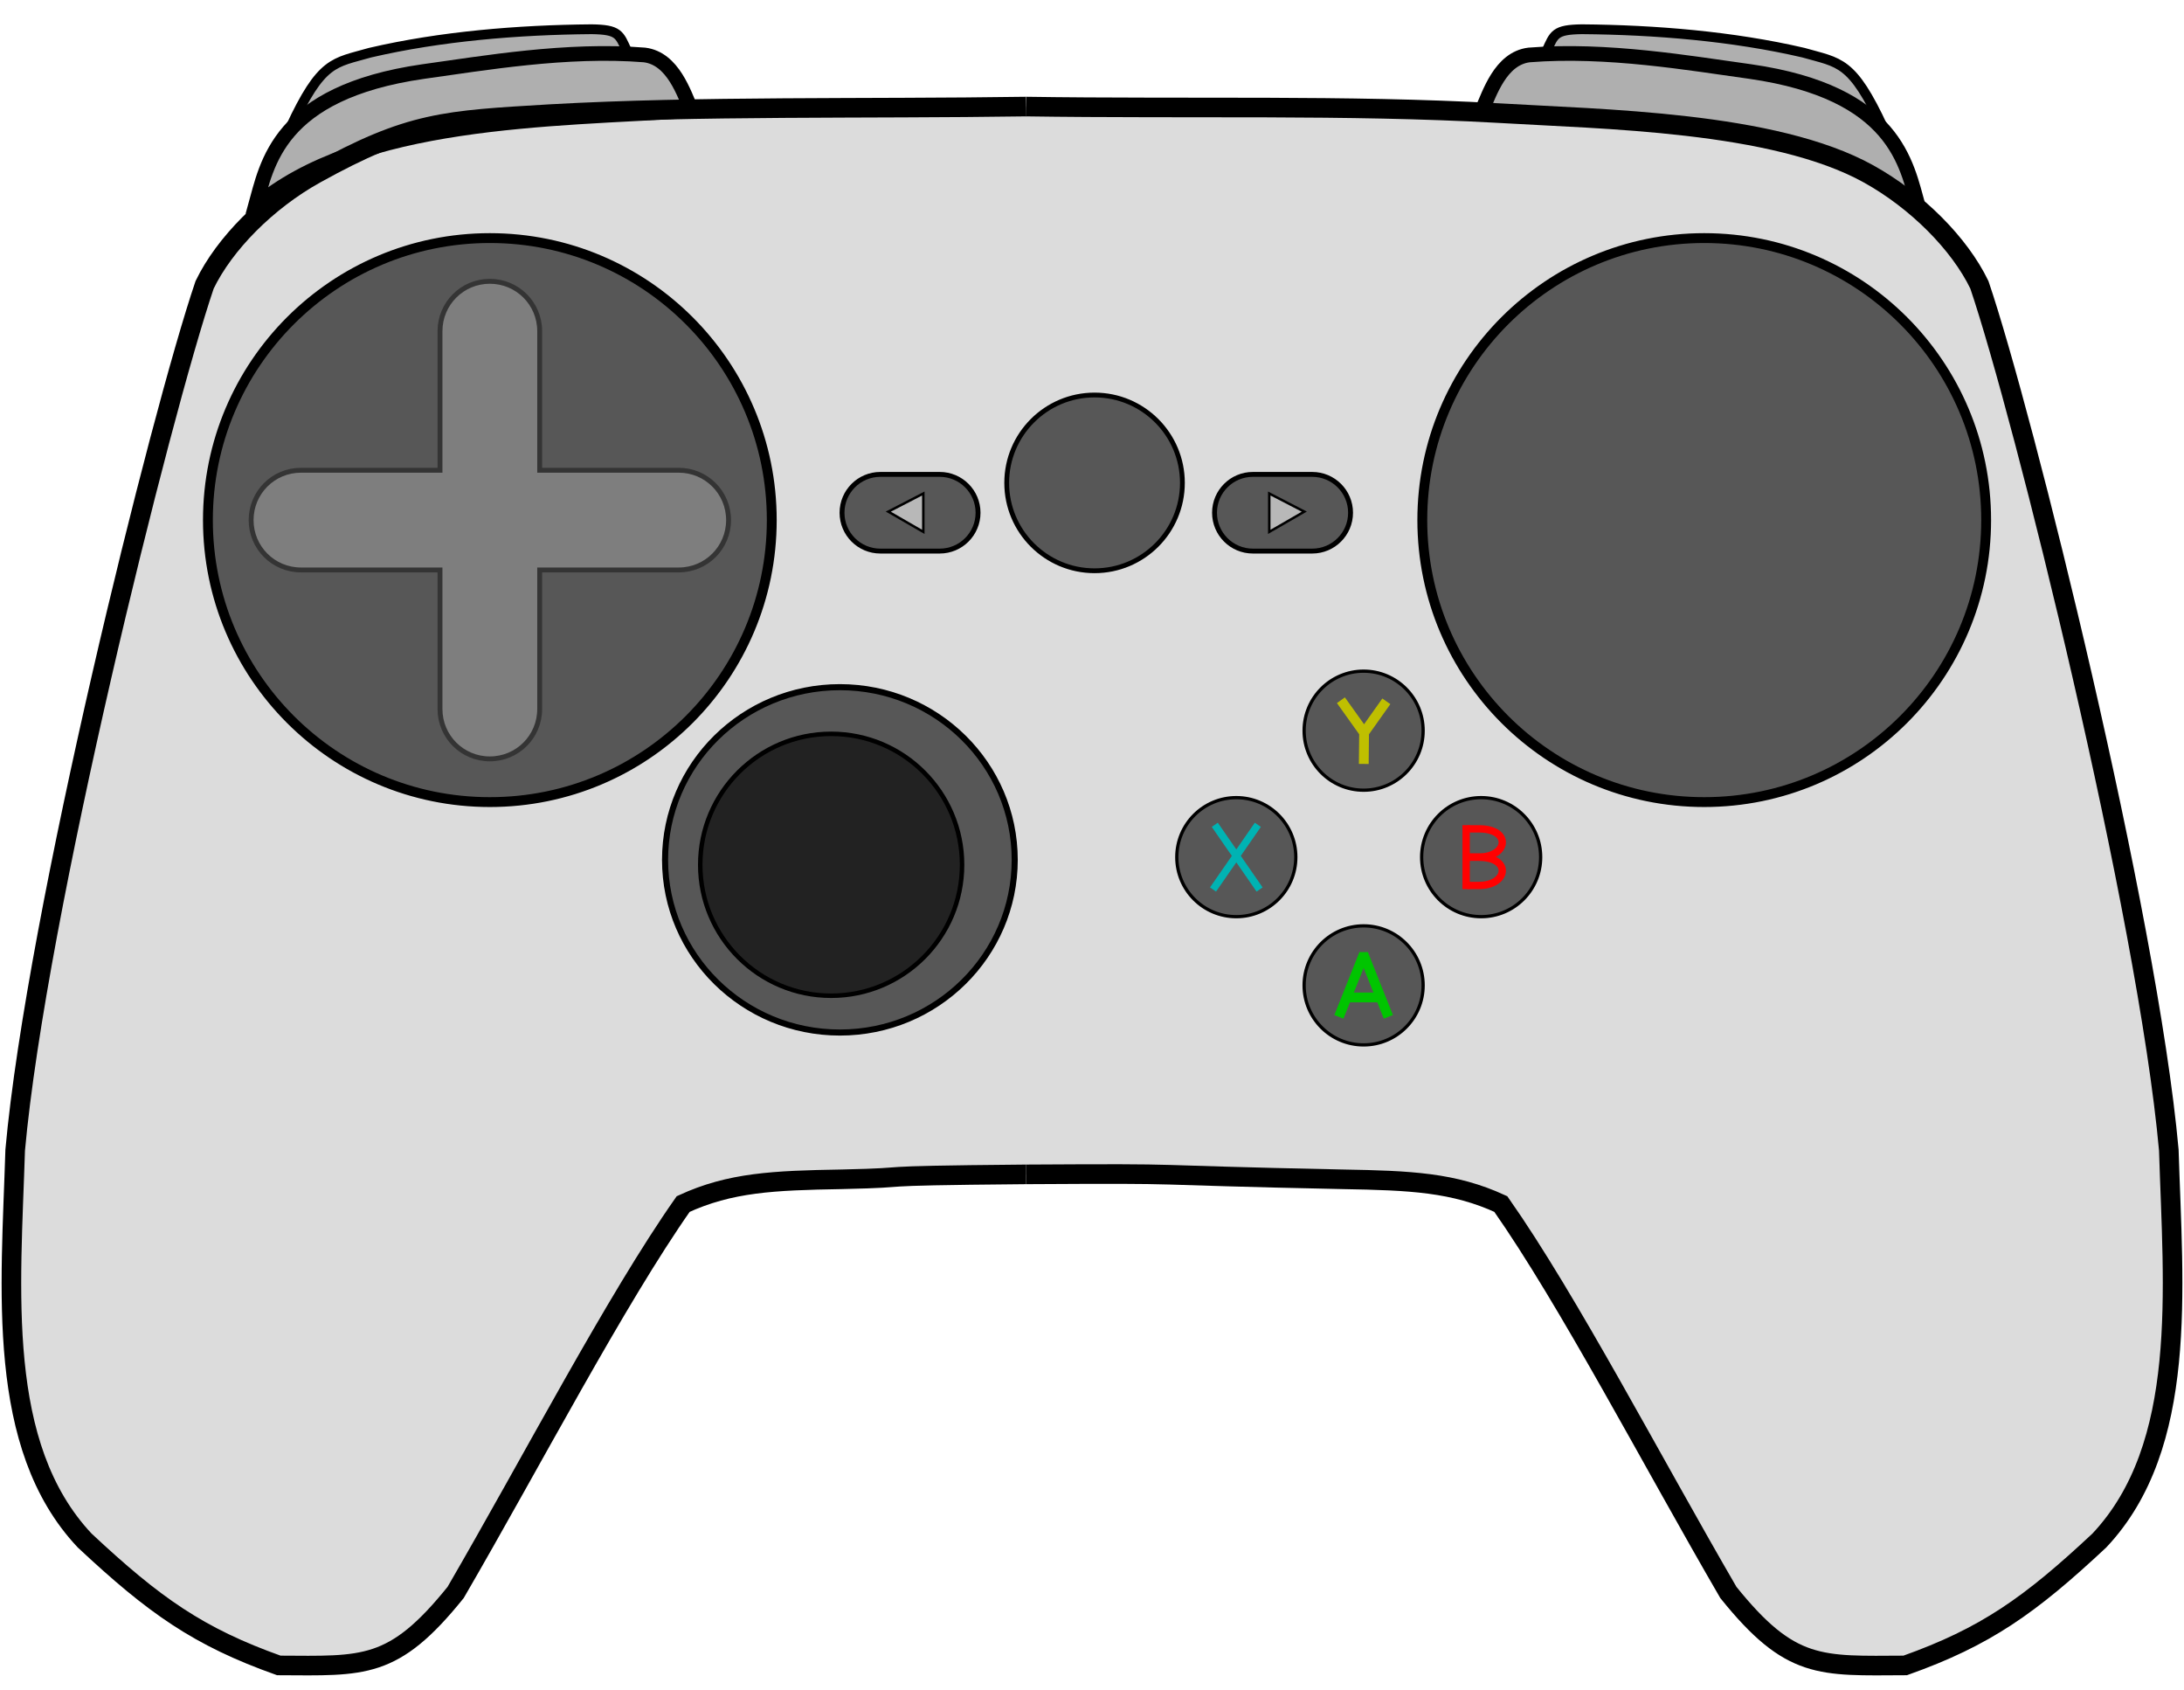
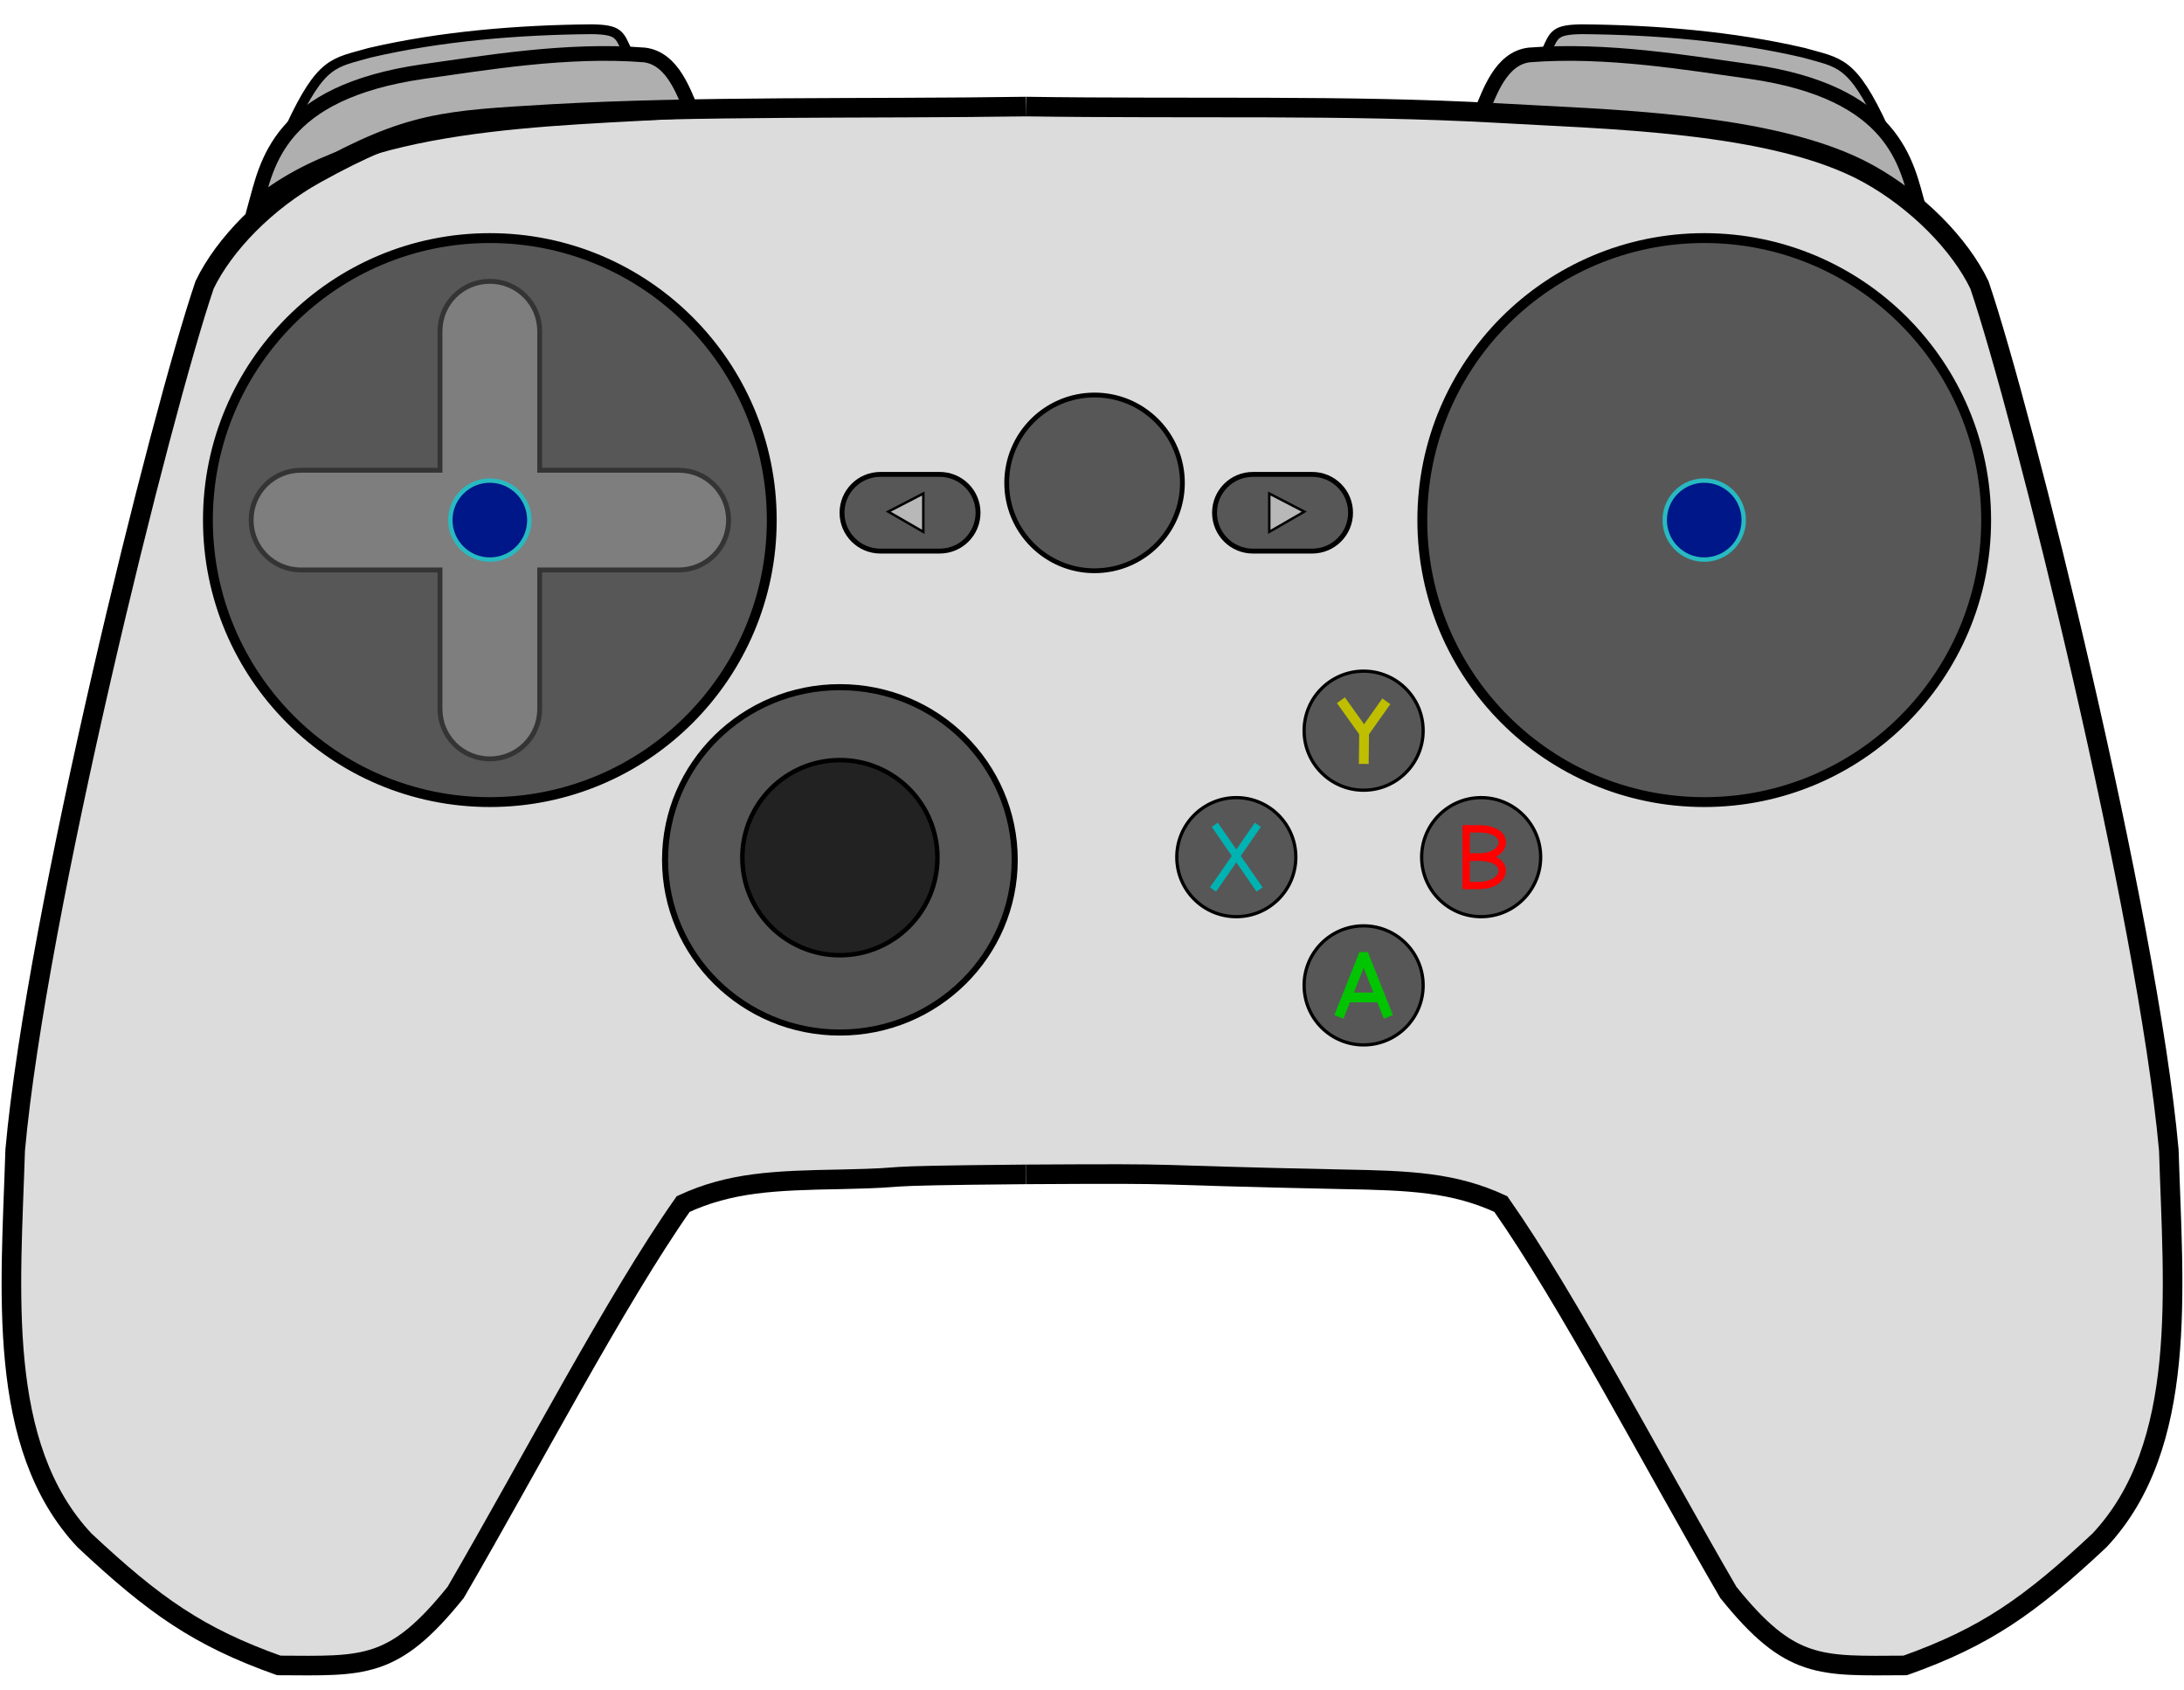
<svg xmlns="http://www.w3.org/2000/svg" width="446" height="345" viewBox="0 0 446 345" id="svg2" version="1.1">
  <defs id="defs4" />
-   <g id="layer1" transform="translate(-225.7124,-543.4032)">
+   <g id="layer1" transform="translate(-225.7124,-543.4032)" style="opacity:1">
    <path style="fill:#000000;fill-opacity:0.139;fill-rule:evenodd;stroke:#000000;stroke-width:4;stroke-linecap:butt;stroke-linejoin:miter;stroke-miterlimit:4;stroke-dasharray:none;stroke-opacity:1" d="m 435.234,565.161 c -33.027,0.491 -66.573,-0.175 -97.155,1.538 -21.439,1.289 -28.585,1.452 -47.954,12.209 -9.856,5.474 -18.586,14.266 -22.628,22.643 -8.952,26.336 -34.342,128.465 -38.684,176.659 -0.88,28.384 -4.039,60.342 14.185,79.697 14.178,13.256 23.197,19.655 39.648,25.506 17.385,0.082 23.386,0.907 36.113,-14.9 15.582,-26.805 32.677,-59.662 46.467,-79.297 9.602,-4.422 18.442,-4.809 32.325,-5.051 17.602,-0.387 1.394,-0.686 37.682,-1.005" id="path4166-6" />
    <path style="fill:#000000;fill-opacity:0.139;fill-rule:evenodd;stroke:#000000;stroke-width:4;stroke-linecap:butt;stroke-linejoin:miter;stroke-miterlimit:4;stroke-dasharray:none;stroke-opacity:1" d="m 435.234,565.161 c 33.027,0.491 65.624,-0.396 96.206,1.317 21.439,1.289 56.491,1.673 75.86,12.43 9.856,5.474 18.586,14.266 22.628,22.643 8.952,26.336 34.342,128.465 38.684,176.659 0.88,28.384 4.039,60.342 -14.185,79.697 -14.178,13.256 -23.197,19.655 -39.648,25.506 -17.385,0.082 -23.386,0.907 -36.113,-14.9 -15.582,-26.805 -32.677,-59.662 -46.467,-79.297 -9.602,-4.422 -18.442,-4.809 -32.325,-5.051 -44.744,-0.923 -27.815,-1.222 -64.639,-1.005" id="path4166" />
-     <circle style="color:#000000;display:inline;overflow:visible;visibility:visible;opacity:1;fill:#000000;fill-opacity:0.603;fill-rule:evenodd;stroke:#000000;stroke-width:2.012;stroke-linecap:butt;stroke-linejoin:miter;stroke-miterlimit:4;stroke-dasharray:none;stroke-dashoffset:0;stroke-opacity:1;marker:none;enable-background:accumulate" id="RPAD" cx="573.737" cy="649.583" r="57.573" />
    <circle style="color:#000000;display:inline;overflow:visible;visibility:visible;opacity:1;fill:#000000;fill-opacity:0.603;fill-rule:evenodd;stroke:#000000;stroke-width:0.98;stroke-linecap:butt;stroke-linejoin:miter;stroke-miterlimit:4;stroke-dasharray:none;stroke-dashoffset:0;stroke-opacity:1;marker:none;enable-background:accumulate" id="C" cx="449.235" cy="641.988" r="17.94" />
-     <g id="START" transform="translate(0.327185,-2.951323)">
+     <g id="START" transform="translate(0.327185,-2.951323)" style="">
      <rect ry="7.829" y="643.205" x="473.407" height="15.657" width="27.779" id="rect4172" style="color:#000000;display:inline;overflow:visible;visibility:visible;opacity:1;fill:#000000;fill-opacity:0.603;fill-rule:evenodd;stroke:#000000;stroke-width:1;stroke-linecap:butt;stroke-linejoin:miter;stroke-miterlimit:4;stroke-dasharray:none;stroke-dashoffset:0;stroke-opacity:1;marker:none;enable-background:accumulate" />
      <path id="path4206" d="m 484.585,647.109 0,7.829 7.153,-4.13 z" style="fill:#b8b8b8;fill-opacity:1;fill-rule:evenodd;stroke:#000000;stroke-width:0.5px;stroke-linecap:butt;stroke-linejoin:miter;stroke-opacity:1" />
    </g>
-     <g id="BACK" transform="translate(0.327185,-2.951323)">
+     <g id="BACK" transform="translate(0.327185,-2.951323)" style="">
      <rect transform="scale(-1,1)" ry="7.829" y="643.205" x="-425.115" height="15.657" width="27.779" id="rect4172-1" style="color:#000000;display:inline;overflow:visible;visibility:visible;opacity:1;fill:#000000;fill-opacity:0.603;fill-rule:evenodd;stroke:#000000;stroke-width:1;stroke-linecap:butt;stroke-linejoin:miter;stroke-miterlimit:4;stroke-dasharray:none;stroke-dashoffset:0;stroke-opacity:1;marker:none;enable-background:accumulate" />
      <path id="path4206-7" d="m 413.937,647.109 0,7.829 -7.153,-4.13 z" style="fill:#b8b8b8;fill-opacity:1;fill-rule:evenodd;stroke:#000000;stroke-width:0.5px;stroke-linecap:butt;stroke-linejoin:miter;stroke-opacity:1" />
-     </g>
-     <g id="LPAD">
-       <circle style="color:#000000;display:inline;overflow:visible;visibility:visible;opacity:1;fill:#000000;fill-opacity:0.603;fill-rule:evenodd;stroke:#000000;stroke-width:2.012;stroke-linecap:butt;stroke-linejoin:miter;stroke-miterlimit:4;stroke-dasharray:none;stroke-dashoffset:0;stroke-opacity:1;marker:none;enable-background:accumulate" id="circle4232" cx="325.744" cy="649.583" r="57.573" />
-       <path id="rect4249" d="m 325.744,600.833 c -5.639,0 -10.179,4.54 -10.179,10.179 l 0,28.394 -28.393,0 c -5.639,0 -10.179,4.539 -10.179,10.178 0,5.639 4.54,10.179 10.179,10.179 l 28.393,0 0,28.394 c 0,5.639 4.54,10.178 10.179,10.178 5.639,0 10.179,-4.539 10.179,-10.178 l 0,-28.394 28.393,0 c 5.639,0 10.179,-4.54 10.179,-10.179 0,-5.639 -4.54,-10.178 -10.179,-10.178 l -28.393,0 0,-28.394 c 0,-5.639 -4.54,-10.179 -10.179,-10.179 z" style="color:#000000;display:inline;overflow:visible;visibility:visible;opacity:0.399;fill:#b8b8b8;fill-opacity:1;fill-rule:evenodd;stroke:#000000;stroke-width:1;stroke-linecap:butt;stroke-linejoin:miter;stroke-miterlimit:4;stroke-dasharray:none;stroke-dashoffset:0;stroke-opacity:1;marker:none;enable-background:accumulate" />
-     </g>
-     <circle style="color:#000000;clip-rule:nonzero;display:inline;overflow:visible;visibility:visible;opacity:1;isolation:auto;mix-blend-mode:normal;color-interpolation:sRGB;color-interpolation-filters:linearRGB;solid-color:#000000;solid-opacity:1;fill:#000000;fill-opacity:0.604;fill-rule:evenodd;stroke:#000000;stroke-width:0.919;stroke-linecap:butt;stroke-linejoin:miter;stroke-miterlimit:4;stroke-dasharray:none;stroke-dashoffset:0;stroke-opacity:1;color-rendering:auto;image-rendering:auto;shape-rendering:auto;text-rendering:auto;enable-background:accumulate" id="STICK_press" cx="395.445" cy="719.957" r="26.734" />
-     <g id="STICK">
-       <path id="path4168-1" d="m 432.93,718.948 a 35.702,35.255 0 0 1 -35.702,35.255 35.702,35.255 0 0 1 -35.702,-35.255 35.702,35.255 0 0 1 35.702,-35.255 35.702,35.255 0 0 1 35.702,35.255 z" style="color:#000000;display:inline;overflow:visible;visibility:visible;opacity:1;fill:#000000;fill-opacity:0.603;fill-rule:evenodd;stroke:#000000;stroke-width:1.24;stroke-linecap:butt;stroke-linejoin:miter;stroke-miterlimit:4;stroke-dasharray:none;stroke-dashoffset:0;stroke-opacity:1;marker:none;enable-background:accumulate" />
    </g>
    <path style="fill:#000000;fill-opacity:0.314;fill-rule:evenodd;stroke:#000000;stroke-width:3;stroke-linecap:butt;stroke-linejoin:miter;stroke-miterlimit:4;stroke-dasharray:none;stroke-opacity:1" d="m 617.451,585.57 c -2.4,-8.584 -4.591,-23.279 -34.286,-27.556 -12.326,-1.707 -29.296,-4.657 -45.179,-3.393 -5.897,0.712 -8.12,7.992 -9.652,11.36 28.865,1.839 67.851,1.538 89.116,19.589 z" id="RB" />
    <path style="fill:#000000;fill-opacity:0.314;fill-rule:evenodd;stroke:#000000;stroke-width:2;stroke-linecap:butt;stroke-linejoin:miter;stroke-miterlimit:4;stroke-dasharray:none;stroke-opacity:1" d="m 610.343,569.588 c -6.441,-13.887 -8.947,-13.304 -16.356,-15.434 -14.409,-3.349 -30.243,-4.657 -45.242,-4.782 -5.518,0.081 -5.657,1.047 -7.19,4.415 26.073,2.443 57.229,2.786 68.787,15.801 z" id="RIGHT" />
    <path style="fill:#000000;fill-opacity:0.314;fill-rule:evenodd;stroke:#000000;stroke-width:3;stroke-linecap:butt;stroke-linejoin:miter;stroke-miterlimit:4;stroke-dasharray:none;stroke-opacity:1" d="m 277.833,585.57 c 2.4,-8.584 4.591,-23.279 34.286,-27.556 12.326,-1.707 29.296,-4.657 45.179,-3.393 5.897,0.712 8.12,7.992 9.652,11.36 -28.865,1.839 -67.851,1.538 -89.116,19.589 z" id="LB" LT="path4420-4" />
    <path style="fill:#000000;fill-opacity:0.314;fill-rule:evenodd;stroke:#000000;stroke-width:2;stroke-linecap:butt;stroke-linejoin:miter;stroke-miterlimit:4;stroke-dasharray:none;stroke-opacity:1" d="m 284.94,569.588 c 6.441,-13.887 8.947,-13.304 16.356,-15.434 14.409,-3.349 30.243,-4.657 45.242,-4.782 5.518,0.081 5.657,1.047 7.19,4.415 -26.073,2.443 -57.229,2.786 -68.787,15.801 z" id="LEFT" />
-     <g id="Y" transform="translate(0.327185,-2.951323)">
+     <g id="Y" transform="translate(0.327185,-2.951323)" style="">
      <circle r="12.153" cx="503.855" cy="695.527" id="path4170-0" style="color:#000000;display:inline;overflow:visible;visibility:visible;opacity:1;fill:#000000;fill-opacity:0.603;fill-rule:evenodd;stroke:#000000;stroke-width:0.664;stroke-linecap:butt;stroke-linejoin:miter;stroke-miterlimit:4;stroke-dasharray:none;stroke-dashoffset:0;stroke-opacity:1;marker:none;enable-background:accumulate" />
      <g transform="matrix(0.5,0,0,0.5,224.3263,360.4246)" style="stroke:#bfbf00;stroke-width:4;stroke-miterlimit:4;stroke-dasharray:none;stroke-opacity:1" id="g4174">
        <path style="fill:none;fill-rule:evenodd;stroke:#bfbf00;stroke-width:4;stroke-linecap:butt;stroke-linejoin:miter;stroke-miterlimit:4;stroke-dasharray:none;stroke-opacity:1" d="m 549.776,657.771 9.47,13.258 -0.126,12.753" id="path4169" />
        <path style="fill:none;fill-rule:evenodd;stroke:#bfbf00;stroke-width:4;stroke-linecap:butt;stroke-linejoin:miter;stroke-miterlimit:4;stroke-dasharray:none;stroke-opacity:1" d="m 559.246,671.03 9.091,-12.816" id="path4171" />
      </g>
    </g>
-     <g id="X" transform="translate(0.327185,-2.951323)">
+     <g id="X" transform="translate(0.327185,-2.951323)" style="">
      <circle r="12.153" cx="477.855" cy="721.349" id="path4170-0-8-4" style="color:#000000;display:inline;overflow:visible;visibility:visible;opacity:1;fill:#000000;fill-opacity:0.603;fill-rule:evenodd;stroke:#000000;stroke-width:0.664;stroke-linecap:butt;stroke-linejoin:miter;stroke-miterlimit:4;stroke-dasharray:none;stroke-dashoffset:0;stroke-opacity:1;marker:none;enable-background:accumulate" />
      <g transform="matrix(0.5,0,0,0.5,223.4134,359.9446)" style="stroke:#00b3b3;stroke-width:3;stroke-miterlimit:4;stroke-dasharray:none;stroke-opacity:1" id="g4202">
        <path style="fill:none;fill-rule:evenodd;stroke:#00b3b3;stroke-width:3;stroke-linecap:butt;stroke-linejoin:miter;stroke-miterlimit:4;stroke-dasharray:none;stroke-opacity:1" d="m 500.089,709.594 18.304,26.429" id="path4178" />
        <path style="fill:none;fill-rule:evenodd;stroke:#00b3b3;stroke-width:3;stroke-linecap:butt;stroke-linejoin:miter;stroke-miterlimit:4;stroke-dasharray:none;stroke-opacity:1" d="m 517.679,709.594 -18.304,26.429" id="path4178-2" />
      </g>
    </g>
-     <g id="A" transform="translate(0.327185,-2.951323)">
+     <g id="A" transform="translate(0.327185,-2.951323)" style="">
      <circle r="12.153" cx="503.855" cy="747.527" id="path4170-0-8" style="color:#000000;display:inline;overflow:visible;visibility:visible;opacity:1;fill:#000000;fill-opacity:0.603;fill-rule:evenodd;stroke:#000000;stroke-width:0.664;stroke-linecap:butt;stroke-linejoin:miter;stroke-miterlimit:4;stroke-dasharray:none;stroke-dashoffset:0;stroke-opacity:1;marker:none;enable-background:accumulate" />
      <g transform="matrix(0.5,0,0,0.5,223.5696,359.7531)" style="fill:none;fill-opacity:0.569;stroke:#00c500;stroke-opacity:1" id="g4239">
        <g id="g4232" style="fill:none;fill-opacity:0.569;stroke:#00c500;stroke-width:4;stroke-miterlimit:4;stroke-dasharray:none;stroke-opacity:1">
          <path id="path4207" d="m 550.47,788.397 10.228,-25.696" style="fill:none;fill-opacity:0.569;fill-rule:evenodd;stroke:#00c500;stroke-width:4;stroke-linecap:butt;stroke-linejoin:miter;stroke-miterlimit:4;stroke-dasharray:none;stroke-opacity:1" />
          <path id="path4207-1" d="m 570.673,788.397 -10.228,-25.696" style="fill:none;fill-opacity:0.569;fill-rule:evenodd;stroke:#00c500;stroke-width:4;stroke-linecap:butt;stroke-linejoin:miter;stroke-miterlimit:4;stroke-dasharray:none;stroke-opacity:1" />
          <path id="path4230" d="m 553.911,780.473 13.732,0" style="fill:none;fill-opacity:0.569;fill-rule:evenodd;stroke:#00c500;stroke-width:4;stroke-linecap:butt;stroke-linejoin:miter;stroke-miterlimit:4;stroke-dasharray:none;stroke-opacity:1" />
        </g>
        <path style="fill:none;fill-opacity:0.569;fill-rule:evenodd;stroke:#00c500;stroke-width:3.45;stroke-linecap:butt;stroke-linejoin:miter;stroke-miterlimit:4;stroke-dasharray:none;stroke-opacity:1" d="m 560.568,761.963 0,2.266" id="path4237" />
      </g>
    </g>
-     <g id="B" transform="translate(0.327185,-2.951323)">
+     <g id="B" transform="translate(0.327185,-2.951323)" style="">
      <circle r="12.153" cx="527.855" cy="721.349" id="path4170-0-8-4-6" style="color:#000000;display:inline;overflow:visible;visibility:visible;opacity:1;fill:#000000;fill-opacity:0.603;fill-rule:evenodd;stroke:#000000;stroke-width:0.664;stroke-linecap:butt;stroke-linejoin:miter;stroke-miterlimit:4;stroke-dasharray:none;stroke-dashoffset:0;stroke-opacity:1;marker:none;enable-background:accumulate" />
      <g transform="matrix(0.5,0,0,0.5,224.0443,360.2147)" style="stroke:#ff0101;stroke-opacity:1" id="g4290">
        <path style="fill:none;fill-rule:evenodd;stroke:#ff0101;stroke-width:3;stroke-linecap:butt;stroke-linejoin:miter;stroke-miterlimit:4;stroke-dasharray:none;stroke-opacity:1" d="m 601.483,709.212 0,26.114" id="path4254" />
        <path style="fill:none;fill-rule:evenodd;stroke:#ff0101;stroke-width:3;stroke-linecap:butt;stroke-linejoin:miter;stroke-miterlimit:4;stroke-dasharray:none;stroke-opacity:1" d="m 602,710.71 4.696,0 c 13.499,0 11.947,11.518 0,11.518 l -4.696,0" id="path4258" />
        <path style="fill:none;fill-rule:evenodd;stroke:#ff0101;stroke-width:3;stroke-linecap:butt;stroke-linejoin:miter;stroke-miterlimit:4;stroke-dasharray:none;stroke-opacity:1" d="m 602,722.309 4.696,0 c 13.499,0 11.947,11.518 0,11.518 l -4.696,0" id="path4258-6" />
      </g>
    </g>
-     <g id="g4196" transform="translate(0.327185,-2.951323)">
+     <g id="g4196" transform="translate(0.327185,-2.951323)" style="">
      <path id="LGRIP" d="m 390.633,648.816 c -11.79,-4.487 -85.692,-15.798 -102.138,-17.144 -17.907,8.568 -28.074,22.583 -29.827,42.52 l 0.635,47.597 c -0.559,14.598 4.674,40.284 23.798,44.741 l 116.136,-13.327 c 12.126,-5.502 10.145,-8.915 6.346,-12.058 -10.815,-8.852 -23.79,-28.699 -23.164,-39.347 0.503,-14.433 1.575,-25.116 19.696,-38.587 4.019,-2.301 -1.131,-9.937 -11.482,-14.394 z" style="opacity:0;fill:#000000;fill-opacity:0.137;fill-rule:evenodd;stroke:#000000;stroke-width:7.108px;stroke-linecap:butt;stroke-linejoin:miter;stroke-opacity:0.286" />
      <path id="RGRIP" d="m 504.506,648.816 c 11.79,-4.487 85.692,-15.798 102.138,-17.144 17.907,8.568 28.074,22.583 29.827,42.52 l -0.635,47.597 c 0.559,14.598 -4.674,40.284 -23.798,44.741 L 495.903,753.202 c -12.126,-5.502 -10.145,-8.915 -6.346,-12.058 10.815,-8.852 23.79,-28.699 23.164,-39.347 -0.503,-14.433 -1.575,-25.116 -19.696,-38.587 -4.019,-2.301 1.131,-9.937 11.482,-14.394 z" style="opacity:0;fill:#000000;fill-opacity:0.137;fill-rule:evenodd;stroke:#000000;stroke-width:7.108px;stroke-linecap:butt;stroke-linejoin:miter;stroke-opacity:0.286" />
      <circle style="color:#000000;display:inline;overflow:visible;visibility:visible;opacity:0;fill:#000000;fill-opacity:0.333;fill-rule:evenodd;stroke:#000000;stroke-width:0.902;stroke-linecap:butt;stroke-linejoin:miter;stroke-miterlimit:4;stroke-dasharray:none;stroke-dashoffset:0;stroke-opacity:1;marker:none;enable-background:accumulate" id="RPAD_press" cx="573.41" cy="652.534" r="25.803" />
      <circle style="color:#000000;display:inline;overflow:visible;visibility:visible;opacity:0;fill:#000000;fill-opacity:0.333;fill-rule:evenodd;stroke:#000000;stroke-width:0.902;stroke-linecap:butt;stroke-linejoin:miter;stroke-miterlimit:4;stroke-dasharray:none;stroke-dashoffset:0;stroke-opacity:1;marker:none;enable-background:accumulate" id="LPAD_press" cx="325.417" cy="652.534" r="25.803" />
+     </g>
+     <g id="g4316" style="">
+       <g id="LPAD" style="">
+         <circle r="57.573" cy="649.583" cx="325.744" id="circle4232" style="color:#000000;display:inline;overflow:visible;visibility:visible;opacity:1;fill:#000000;fill-opacity:0.603;fill-rule:evenodd;stroke:#000000;stroke-width:2.012;stroke-linecap:butt;stroke-linejoin:miter;stroke-miterlimit:4;stroke-dasharray:none;stroke-dashoffset:0;stroke-opacity:1;marker:none;enable-background:accumulate" />
+         <path style="color:#000000;display:inline;overflow:visible;visibility:visible;opacity:0.399;fill:#b8b8b8;fill-opacity:1;fill-rule:evenodd;stroke:#000000;stroke-width:1;stroke-linecap:butt;stroke-linejoin:miter;stroke-miterlimit:4;stroke-dasharray:none;stroke-dashoffset:0;stroke-opacity:1;marker:none;enable-background:accumulate" d="m 325.744,600.833 c -5.639,0 -10.179,4.54 -10.179,10.179 l 0,28.394 -28.393,0 c -5.639,0 -10.179,4.539 -10.179,10.178 0,5.639 4.54,10.179 10.179,10.179 l 28.393,0 0,28.394 c 0,5.639 4.54,10.178 10.179,10.178 5.639,0 10.179,-4.539 10.179,-10.178 l 0,-28.394 28.393,0 c 5.639,0 10.179,-4.54 10.179,-10.179 0,-5.639 -4.54,-10.178 -10.179,-10.178 l -28.393,0 0,-28.394 c 0,-5.639 -4.54,-10.179 -10.179,-10.179 z" id="rect4249" />
+       </g>
+       <circle r="8.068" cy="649.582" cx="325.744" id="path4231-3-6" style="color:#000000;clip-rule:nonzero;display:inline;overflow:visible;visibility:visible;opacity:1;isolation:auto;mix-blend-mode:normal;color-interpolation:sRGB;color-interpolation-filters:linearRGB;solid-color:#000000;solid-opacity:1;fill:#001789;fill-opacity:1;fill-rule:evenodd;stroke:#28bac1;stroke-width:0.897;stroke-linecap:butt;stroke-linejoin:miter;stroke-miterlimit:4;stroke-dasharray:none;stroke-dashoffset:0;stroke-opacity:1;color-rendering:auto;image-rendering:auto;shape-rendering:auto;text-rendering:auto;enable-background:accumulate" />
+     </g>
+     <g id="g4340" style="">
+       <g id="g4337" style="">
+         <circle style="color:#000000;display:inline;overflow:visible;visibility:visible;opacity:1;fill:#000000;fill-opacity:0.603;fill-rule:evenodd;stroke:#000000;stroke-width:2.012;stroke-linecap:butt;stroke-linejoin:miter;stroke-miterlimit:4;stroke-dasharray:none;stroke-dashoffset:0;stroke-opacity:1;marker:none;enable-background:accumulate" id="RPAD" cx="573.737" cy="649.583" r="57.573" />
+       </g>
+       <circle style="color:#000000;clip-rule:nonzero;display:inline;overflow:visible;visibility:visible;opacity:1;isolation:auto;mix-blend-mode:normal;color-interpolation:sRGB;color-interpolation-filters:linearRGB;solid-color:#000000;solid-opacity:1;fill:#001789;fill-opacity:1;fill-rule:evenodd;stroke:#28bac1;stroke-width:0.897;stroke-linecap:butt;stroke-linejoin:miter;stroke-miterlimit:4;stroke-dasharray:none;stroke-dashoffset:0;stroke-opacity:1;color-rendering:auto;image-rendering:auto;shape-rendering:auto;text-rendering:auto;enable-background:accumulate" id="path4231-3-6-7" cx="573.737" cy="649.582" r="8.068" />
+     </g>
+     <g id="g4384">
+       <g id="g4365">
+         <ellipse style="color:#000000;clip-rule:nonzero;display:inline;overflow:visible;visibility:visible;opacity:1;isolation:auto;mix-blend-mode:normal;color-interpolation:sRGB;color-interpolation-filters:linearRGB;solid-color:#000000;solid-opacity:1;fill:#000000;fill-opacity:0.604;fill-rule:evenodd;stroke:#000000;stroke-width:0.919;stroke-linecap:butt;stroke-linejoin:miter;stroke-miterlimit:4;stroke-dasharray:none;stroke-dashoffset:0;stroke-opacity:1;color-rendering:auto;image-rendering:auto;shape-rendering:auto;text-rendering:auto;enable-background:accumulate" id="STICK_press" cx="397.228" cy="718.502" rx="19.916" ry="19.916" />
+         <g id="STICK">
+           <path id="path4168-1" d="m 432.93,718.948 a 35.702,35.255 0 0 1 -35.702,35.255 35.702,35.255 0 0 1 -35.702,-35.255 35.702,35.255 0 0 1 35.702,-35.255 35.702,35.255 0 0 1 35.702,35.255 z" style="color:#000000;display:inline;overflow:visible;visibility:visible;opacity:1;fill:#000000;fill-opacity:0.603;fill-rule:evenodd;stroke:#000000;stroke-width:1.24;stroke-linecap:butt;stroke-linejoin:miter;stroke-miterlimit:4;stroke-dasharray:none;stroke-dashoffset:0;stroke-opacity:1;marker:none;enable-background:accumulate" />
+         </g>
+         <ellipse ry="6.3" rx="6.3" cy="718.502" cx="397.228" id="path4231-3-6-5" style="color:#000000;clip-rule:nonzero;display:inline;overflow:visible;visibility:visible;opacity:0;isolation:auto;mix-blend-mode:normal;color-interpolation:sRGB;color-interpolation-filters:linearRGB;solid-color:#000000;solid-opacity:1;fill:#001789;fill-opacity:1;fill-rule:evenodd;stroke:#28bac1;stroke-width:0.897;stroke-linecap:butt;stroke-linejoin:miter;stroke-miterlimit:4;stroke-dasharray:none;stroke-dashoffset:0;stroke-opacity:1;color-rendering:auto;image-rendering:auto;shape-rendering:auto;text-rendering:auto;enable-background:accumulate" />
+       </g>
    </g>
  </g>
  <g id="layer2" style="display:none">
    <rect style="color:#000000;display:inline;overflow:visible;visibility:visible;opacity:1;fill:none;fill-opacity:1;fill-rule:evenodd;stroke:#ed00b4;stroke-width:1;stroke-linecap:butt;stroke-linejoin:miter;stroke-miterlimit:4;stroke-dasharray:none;stroke-dashoffset:0;stroke-opacity:1;marker:none;enable-background:accumulate" id="AREA_BACK" width="31.259" height="18.786" x="170.047" y="95.137" ry="0" />
    <rect style="color:#000000;display:inline;overflow:visible;visibility:visible;opacity:1;fill:none;fill-opacity:1;fill-rule:evenodd;stroke:#ed00b4;stroke-width:1;stroke-linecap:butt;stroke-linejoin:miter;stroke-miterlimit:4;stroke-dasharray:none;stroke-dashoffset:0;stroke-opacity:1;marker:none;enable-background:accumulate" id="AREA_START" width="31.259" height="18.786" x="246.047" y="95.137" ry="0" />
    <rect style="color:#000000;display:inline;overflow:visible;visibility:visible;opacity:1;fill:none;fill-opacity:1;fill-rule:evenodd;stroke:#ed00b4;stroke-width:1;stroke-linecap:butt;stroke-linejoin:miter;stroke-miterlimit:4;stroke-dasharray:none;stroke-dashoffset:0;stroke-opacity:1;marker:none;enable-background:accumulate" id="AREA_C" width="36.616" height="36.643" x="204.906" y="80.25" ry="0" />
    <rect style="color:#000000;display:inline;overflow:visible;visibility:visible;opacity:1;fill:none;fill-opacity:1;fill-rule:evenodd;stroke:#ed00b4;stroke-width:1;stroke-linecap:butt;stroke-linejoin:miter;stroke-miterlimit:4;stroke-dasharray:none;stroke-dashoffset:0;stroke-opacity:1;marker:none;enable-background:accumulate" id="AREA_X" width="26.17" height="24.977" x="239.23" y="162.544" ry="0" />
    <rect style="color:#000000;display:inline;overflow:visible;visibility:visible;opacity:1;fill:none;fill-opacity:1;fill-rule:evenodd;stroke:#ed00b4;stroke-width:1;stroke-linecap:butt;stroke-linejoin:miter;stroke-miterlimit:4;stroke-dasharray:none;stroke-dashoffset:0;stroke-opacity:1;marker:none;enable-background:accumulate" id="AREA_Y" width="26.973" height="25.661" x="265.174" y="136.053" ry="0" />
    <rect style="color:#000000;display:inline;overflow:visible;visibility:visible;opacity:1;fill:none;fill-opacity:1;fill-rule:evenodd;stroke:#ed00b4;stroke-width:1;stroke-linecap:butt;stroke-linejoin:miter;stroke-miterlimit:4;stroke-dasharray:none;stroke-dashoffset:0;stroke-opacity:1;marker:none;enable-background:accumulate" id="AREA_B" width="26.08" height="24.947" x="289.638" y="162.616" ry="0" />
    <rect style="color:#000000;display:inline;overflow:visible;visibility:visible;opacity:1;fill:none;fill-opacity:1;fill-rule:evenodd;stroke:#ed00b4;stroke-width:1;stroke-linecap:butt;stroke-linejoin:miter;stroke-miterlimit:4;stroke-dasharray:none;stroke-dashoffset:0;stroke-opacity:1;marker:none;enable-background:accumulate" id="AREA_A" width="25.702" height="24.884" x="265.353" y="188.687" ry="0" />
    <g id="g4481" transform="translate(-225.7124,-503.4032)">
      <rect ry="0" y="512.033" x="304.272" height="5.58" width="14.625" id="AREA_LEFT_1" style="color:#000000;display:inline;overflow:visible;visibility:visible;opacity:1;fill:none;fill-opacity:1;fill-rule:evenodd;stroke:#ed00b4;stroke-width:1;stroke-linecap:butt;stroke-linejoin:miter;stroke-miterlimit:4;stroke-dasharray:none;stroke-dashoffset:0;stroke-opacity:1;marker:none;enable-background:accumulate" />
      <rect ry="0" y="506.855" x="284.286" height="7.933" width="70.797" id="AREA_LEFT_2" style="color:#000000;display:inline;overflow:visible;visibility:visible;opacity:1;fill:none;fill-opacity:1;fill-rule:evenodd;stroke:#ed00b4;stroke-width:1;stroke-linecap:butt;stroke-linejoin:miter;stroke-miterlimit:4;stroke-dasharray:none;stroke-dashoffset:0;stroke-opacity:1;marker:none;enable-background:accumulate" />
      <rect ry="0" y="514.707" x="283.968" height="9.322" width="10.188" id="AREA_LEFT_3" style="color:#000000;display:inline;overflow:visible;visibility:visible;opacity:1;fill:none;fill-opacity:1;fill-rule:evenodd;stroke:#ed00b4;stroke-width:1;stroke-linecap:butt;stroke-linejoin:miter;stroke-miterlimit:4;stroke-dasharray:none;stroke-dashoffset:0;stroke-opacity:1;marker:none;enable-background:accumulate" />
      <rect ry="0" y="515.064" x="293.981" height="5.534" width="10.061" id="AREA_LEFT_4" style="color:#000000;display:inline;overflow:visible;visibility:visible;opacity:1;fill:none;fill-opacity:1;fill-rule:evenodd;stroke:#ed00b4;stroke-width:1;stroke-linecap:butt;stroke-linejoin:miter;stroke-miterlimit:4;stroke-dasharray:none;stroke-dashoffset:0;stroke-opacity:1;marker:none;enable-background:accumulate" />
    </g>
    <g transform="translate(-225.7124,-543.4032)" id="g4385">
      <rect ry="0" y="555.831" x="318.009" height="11.147" width="49.547" id="AREA_LB_1" style="color:#000000;display:inline;overflow:visible;visibility:visible;opacity:1;fill:none;fill-opacity:1;fill-rule:evenodd;stroke:#ed00b4;stroke-width:1;stroke-linecap:butt;stroke-linejoin:miter;stroke-miterlimit:4;stroke-dasharray:none;stroke-dashoffset:0;stroke-opacity:1;marker:none;enable-background:accumulate" />
      <rect ry="0" y="558.51" x="304.17" height="11.861" width="14.1" id="AREA_LB_2" style="color:#000000;display:inline;overflow:visible;visibility:visible;opacity:1;fill:none;fill-opacity:1;fill-rule:evenodd;stroke:#ed00b4;stroke-width:1;stroke-linecap:butt;stroke-linejoin:miter;stroke-miterlimit:4;stroke-dasharray:none;stroke-dashoffset:0;stroke-opacity:1;marker:none;enable-background:accumulate" />
      <rect ry="0" y="561.401" x="294.689" height="12.219" width="9.725" id="AREA_LB_3" style="color:#000000;display:inline;overflow:visible;visibility:visible;opacity:1;fill:none;fill-opacity:1;fill-rule:evenodd;stroke:#ed00b4;stroke-width:1;stroke-linecap:butt;stroke-linejoin:miter;stroke-miterlimit:4;stroke-dasharray:none;stroke-dashoffset:0;stroke-opacity:1;marker:none;enable-background:accumulate" />
      <rect ry="0" y="564.972" x="279.511" height="15.611" width="16.332" id="AREA_LB_4" style="color:#000000;display:inline;overflow:visible;visibility:visible;opacity:1;fill:none;fill-opacity:1;fill-rule:evenodd;stroke:#ed00b4;stroke-width:1;stroke-linecap:butt;stroke-linejoin:miter;stroke-miterlimit:4;stroke-dasharray:none;stroke-dashoffset:0;stroke-opacity:1;marker:none;enable-background:accumulate" />
    </g>
    <g id="g4456" transform="translate(-111.7124,-543.4032)">
      <rect ry="0" y="552.033" x="461.736" height="5.58" width="14.625" id="AREA_RIGHT_1" style="color:#000000;display:inline;overflow:visible;visibility:visible;opacity:1;fill:none;fill-opacity:1;fill-rule:evenodd;stroke:#ed00b4;stroke-width:1;stroke-linecap:butt;stroke-linejoin:miter;stroke-miterlimit:4;stroke-dasharray:none;stroke-dashoffset:0;stroke-opacity:1;marker:none;enable-background:accumulate" />
      <rect ry="0" y="546.855" x="426.286" height="7.933" width="70.797" id="AREA_RIGHT_2" style="color:#000000;display:inline;overflow:visible;visibility:visible;opacity:1;fill:none;fill-opacity:1;fill-rule:evenodd;stroke:#ed00b4;stroke-width:1;stroke-linecap:butt;stroke-linejoin:miter;stroke-miterlimit:4;stroke-dasharray:none;stroke-dashoffset:0;stroke-opacity:1;marker:none;enable-background:accumulate" />
      <rect ry="0" y="554.707" x="486.86" height="9.322" width="10.188" id="AREA_RIGHT_3" style="color:#000000;display:inline;overflow:visible;visibility:visible;opacity:1;fill:none;fill-opacity:1;fill-rule:evenodd;stroke:#ed00b4;stroke-width:1;stroke-linecap:butt;stroke-linejoin:miter;stroke-miterlimit:4;stroke-dasharray:none;stroke-dashoffset:0;stroke-opacity:1;marker:none;enable-background:accumulate" />
      <rect ry="0" y="555.064" x="476.338" height="5.534" width="10.061" id="AREA_RIGHT_4" style="color:#000000;display:inline;overflow:visible;visibility:visible;opacity:1;fill:none;fill-opacity:1;fill-rule:evenodd;stroke:#ed00b4;stroke-width:1;stroke-linecap:butt;stroke-linejoin:miter;stroke-miterlimit:4;stroke-dasharray:none;stroke-dashoffset:0;stroke-opacity:1;marker:none;enable-background:accumulate" />
    </g>
    <g transform="translate(-225.7124,-543.4032)" id="g4446">
      <rect ry="0" y="555.831" x="526.978" height="11.147" width="49.547" id="AREA_RB_1" style="color:#000000;display:inline;overflow:visible;visibility:visible;opacity:1;fill:none;fill-opacity:1;fill-rule:evenodd;stroke:#ed00b4;stroke-width:1;stroke-linecap:butt;stroke-linejoin:miter;stroke-miterlimit:4;stroke-dasharray:none;stroke-dashoffset:0;stroke-opacity:1;marker:none;enable-background:accumulate" />
      <rect ry="0" y="558.636" x="572.866" height="12.24" width="17.636" id="AREA_RB_2" style="color:#000000;display:inline;overflow:visible;visibility:visible;opacity:1;fill:none;fill-opacity:1;fill-rule:evenodd;stroke:#ed00b4;stroke-width:1;stroke-linecap:butt;stroke-linejoin:miter;stroke-miterlimit:4;stroke-dasharray:none;stroke-dashoffset:0;stroke-opacity:1;marker:none;enable-background:accumulate" />
      <rect ry="0" y="561.148" x="587.659" height="12.471" width="14.018" id="AREA_RB_3" style="color:#000000;display:inline;overflow:visible;visibility:visible;opacity:1;fill:none;fill-opacity:1;fill-rule:evenodd;stroke:#ed00b4;stroke-width:1;stroke-linecap:butt;stroke-linejoin:miter;stroke-miterlimit:4;stroke-dasharray:none;stroke-dashoffset:0;stroke-opacity:1;marker:none;enable-background:accumulate" />
      <rect ry="0" y="564.972" x="600.521" height="15.611" width="16.332" id="AREA_RB_4" style="color:#000000;display:inline;overflow:visible;visibility:visible;opacity:1;fill:none;fill-opacity:1;fill-rule:evenodd;stroke:#ed00b4;stroke-width:1;stroke-linecap:butt;stroke-linejoin:miter;stroke-miterlimit:4;stroke-dasharray:none;stroke-dashoffset:0;stroke-opacity:1;marker:none;enable-background:accumulate" />
    </g>
    <g id="g4321">
      <rect ry="0" y="76.091" x="40.725" height="55.929" width="118.045" id="AREA_LPAD_1" style="color:#000000;display:inline;overflow:visible;visibility:visible;opacity:1;fill:none;fill-opacity:1;fill-rule:evenodd;stroke:#ed00b4;stroke-width:1;stroke-linecap:butt;stroke-linejoin:miter;stroke-miterlimit:4;stroke-dasharray:none;stroke-dashoffset:0;stroke-opacity:1;marker:none;enable-background:accumulate" />
      <rect ry="0" y="47.035" x="48.835" height="31.286" width="103.759" id="AREA_LPAD_2" style="color:#000000;display:inline;overflow:visible;visibility:visible;opacity:1;fill:none;fill-opacity:1;fill-rule:evenodd;stroke:#ed00b4;stroke-width:1;stroke-linecap:butt;stroke-linejoin:miter;stroke-miterlimit:4;stroke-dasharray:none;stroke-dashoffset:0;stroke-opacity:1;marker:none;enable-background:accumulate" />
      <rect ry="0" y="130.292" x="46.562" height="13.608" width="104.264" id="AREA_LPAD_3" style="color:#000000;display:inline;overflow:visible;visibility:visible;opacity:1;fill:none;fill-opacity:1;fill-rule:evenodd;stroke:#ed00b4;stroke-width:1;stroke-linecap:butt;stroke-linejoin:miter;stroke-miterlimit:4;stroke-dasharray:none;stroke-dashoffset:0;stroke-opacity:1;marker:none;enable-background:accumulate" />
      <rect ry="0" y="140.458" x="52.04" height="12.093" width="89.869" id="AREA_LPAD_4" style="color:#000000;display:inline;overflow:visible;visibility:visible;opacity:1;fill:none;fill-opacity:1;fill-rule:evenodd;stroke:#ed00b4;stroke-width:1;stroke-linecap:butt;stroke-linejoin:miter;stroke-miterlimit:4;stroke-dasharray:none;stroke-dashoffset:0;stroke-opacity:1;marker:none;enable-background:accumulate" />
      <rect ry="0" y="151.318" x="64.414" height="13.608" width="70.171" id="AREA_LPAD_5" style="color:#000000;display:inline;overflow:visible;visibility:visible;opacity:1;fill:none;fill-opacity:1;fill-rule:evenodd;stroke:#ed00b4;stroke-width:1;stroke-linecap:butt;stroke-linejoin:miter;stroke-miterlimit:4;stroke-dasharray:none;stroke-dashoffset:0;stroke-opacity:1;marker:none;enable-background:accumulate" />
    </g>
    <g style="display:inline" id="g4321-8" transform="translate(248,0)">
      <rect ry="0" y="76.091" x="40.725" height="55.929" width="118.045" id="AREA_RPAD_1" style="color:#000000;display:inline;overflow:visible;visibility:visible;opacity:1;fill:none;fill-opacity:1;fill-rule:evenodd;stroke:#ed00b4;stroke-width:1;stroke-linecap:butt;stroke-linejoin:miter;stroke-miterlimit:4;stroke-dasharray:none;stroke-dashoffset:0;stroke-opacity:1;marker:none;enable-background:accumulate" />
      <rect ry="0" y="48.046" x="46.562" height="31.034" width="102.496" id="AREA_RPAD_2" style="color:#000000;display:inline;overflow:visible;visibility:visible;opacity:1;fill:none;fill-opacity:1;fill-rule:evenodd;stroke:#ed00b4;stroke-width:1;stroke-linecap:butt;stroke-linejoin:miter;stroke-miterlimit:4;stroke-dasharray:none;stroke-dashoffset:0;stroke-opacity:1;marker:none;enable-background:accumulate" />
      <rect ry="0" y="130.292" x="48.077" height="13.608" width="102.749" id="AREA_RPAD_3" style="color:#000000;display:inline;overflow:visible;visibility:visible;opacity:1;fill:none;fill-opacity:1;fill-rule:evenodd;stroke:#ed00b4;stroke-width:1;stroke-linecap:butt;stroke-linejoin:miter;stroke-miterlimit:4;stroke-dasharray:none;stroke-dashoffset:0;stroke-opacity:1;marker:none;enable-background:accumulate" />
      <rect ry="0" y="140.458" x="53.555" height="12.093" width="88.354" id="AREA_RPAD_4" style="color:#000000;display:inline;overflow:visible;visibility:visible;opacity:1;fill:none;fill-opacity:1;fill-rule:evenodd;stroke:#ed00b4;stroke-width:1;stroke-linecap:butt;stroke-linejoin:miter;stroke-miterlimit:4;stroke-dasharray:none;stroke-dashoffset:0;stroke-opacity:1;marker:none;enable-background:accumulate" />
      <rect ry="0" y="150.812" x="69.465" height="14.114" width="65.121" id="AREA_RPAD_5" style="color:#000000;display:inline;overflow:visible;visibility:visible;opacity:1;fill:none;fill-opacity:1;fill-rule:evenodd;stroke:#ed00b4;stroke-width:1;stroke-linecap:butt;stroke-linejoin:miter;stroke-miterlimit:4;stroke-dasharray:none;stroke-dashoffset:0;stroke-opacity:1;marker:none;enable-background:accumulate" />
    </g>
    <g id="g4464">
      <rect ry="0" y="139.297" x="152.272" height="9.62" width="35.813" id="AREA_STICK_1" style="color:#000000;display:inline;overflow:visible;visibility:visible;opacity:1;fill:none;fill-opacity:1;fill-rule:evenodd;stroke:#ed00b4;stroke-width:1;stroke-linecap:butt;stroke-linejoin:miter;stroke-miterlimit:4;stroke-dasharray:none;stroke-dashoffset:0;stroke-opacity:1;marker:none;enable-background:accumulate" />
      <rect ry="0" y="145.368" x="146.379" height="11.406" width="52.598" id="AREA_STICK_2" style="color:#000000;display:inline;overflow:visible;visibility:visible;opacity:1;fill:none;fill-opacity:1;fill-rule:evenodd;stroke:#ed00b4;stroke-width:1;stroke-linecap:butt;stroke-linejoin:miter;stroke-miterlimit:4;stroke-dasharray:none;stroke-dashoffset:0;stroke-opacity:1;marker:none;enable-background:accumulate" />
      <rect ry="0" y="150.19" x="143.522" height="11.227" width="60.813" id="AREA_STICK_3" style="color:#000000;display:inline;overflow:visible;visibility:visible;opacity:1;fill:none;fill-opacity:1;fill-rule:evenodd;stroke:#ed00b4;stroke-width:1;stroke-linecap:butt;stroke-linejoin:miter;stroke-miterlimit:4;stroke-dasharray:none;stroke-dashoffset:0;stroke-opacity:1;marker:none;enable-background:accumulate" />
      <rect ry="0" y="153.851" x="137.987" height="14.977" width="69.384" id="AREA_STICK_4" style="color:#000000;display:inline;overflow:visible;visibility:visible;opacity:1;fill:none;fill-opacity:1;fill-rule:evenodd;stroke:#ed00b4;stroke-width:1;stroke-linecap:butt;stroke-linejoin:miter;stroke-miterlimit:4;stroke-dasharray:none;stroke-dashoffset:0;stroke-opacity:1;marker:none;enable-background:accumulate" />
      <rect ry="0" y="163.94" x="135.844" height="34.263" width="71.884" id="AREA_STICK_5" style="color:#000000;display:inline;overflow:visible;visibility:visible;opacity:1;fill:none;fill-opacity:1;fill-rule:evenodd;stroke:#ed00b4;stroke-width:1;stroke-linecap:butt;stroke-linejoin:miter;stroke-miterlimit:4;stroke-dasharray:none;stroke-dashoffset:0;stroke-opacity:1;marker:none;enable-background:accumulate" />
      <rect ry="0" y="177.69" x="143.344" height="33.906" width="55.098" id="AREA_STICK_6" style="color:#000000;display:inline;overflow:visible;visibility:visible;opacity:1;fill:none;fill-opacity:1;fill-rule:evenodd;stroke:#ed00b4;stroke-width:1;stroke-linecap:butt;stroke-linejoin:miter;stroke-miterlimit:4;stroke-dasharray:none;stroke-dashoffset:0;stroke-opacity:1;marker:none;enable-background:accumulate" />
    </g>
  </g>
</svg>
